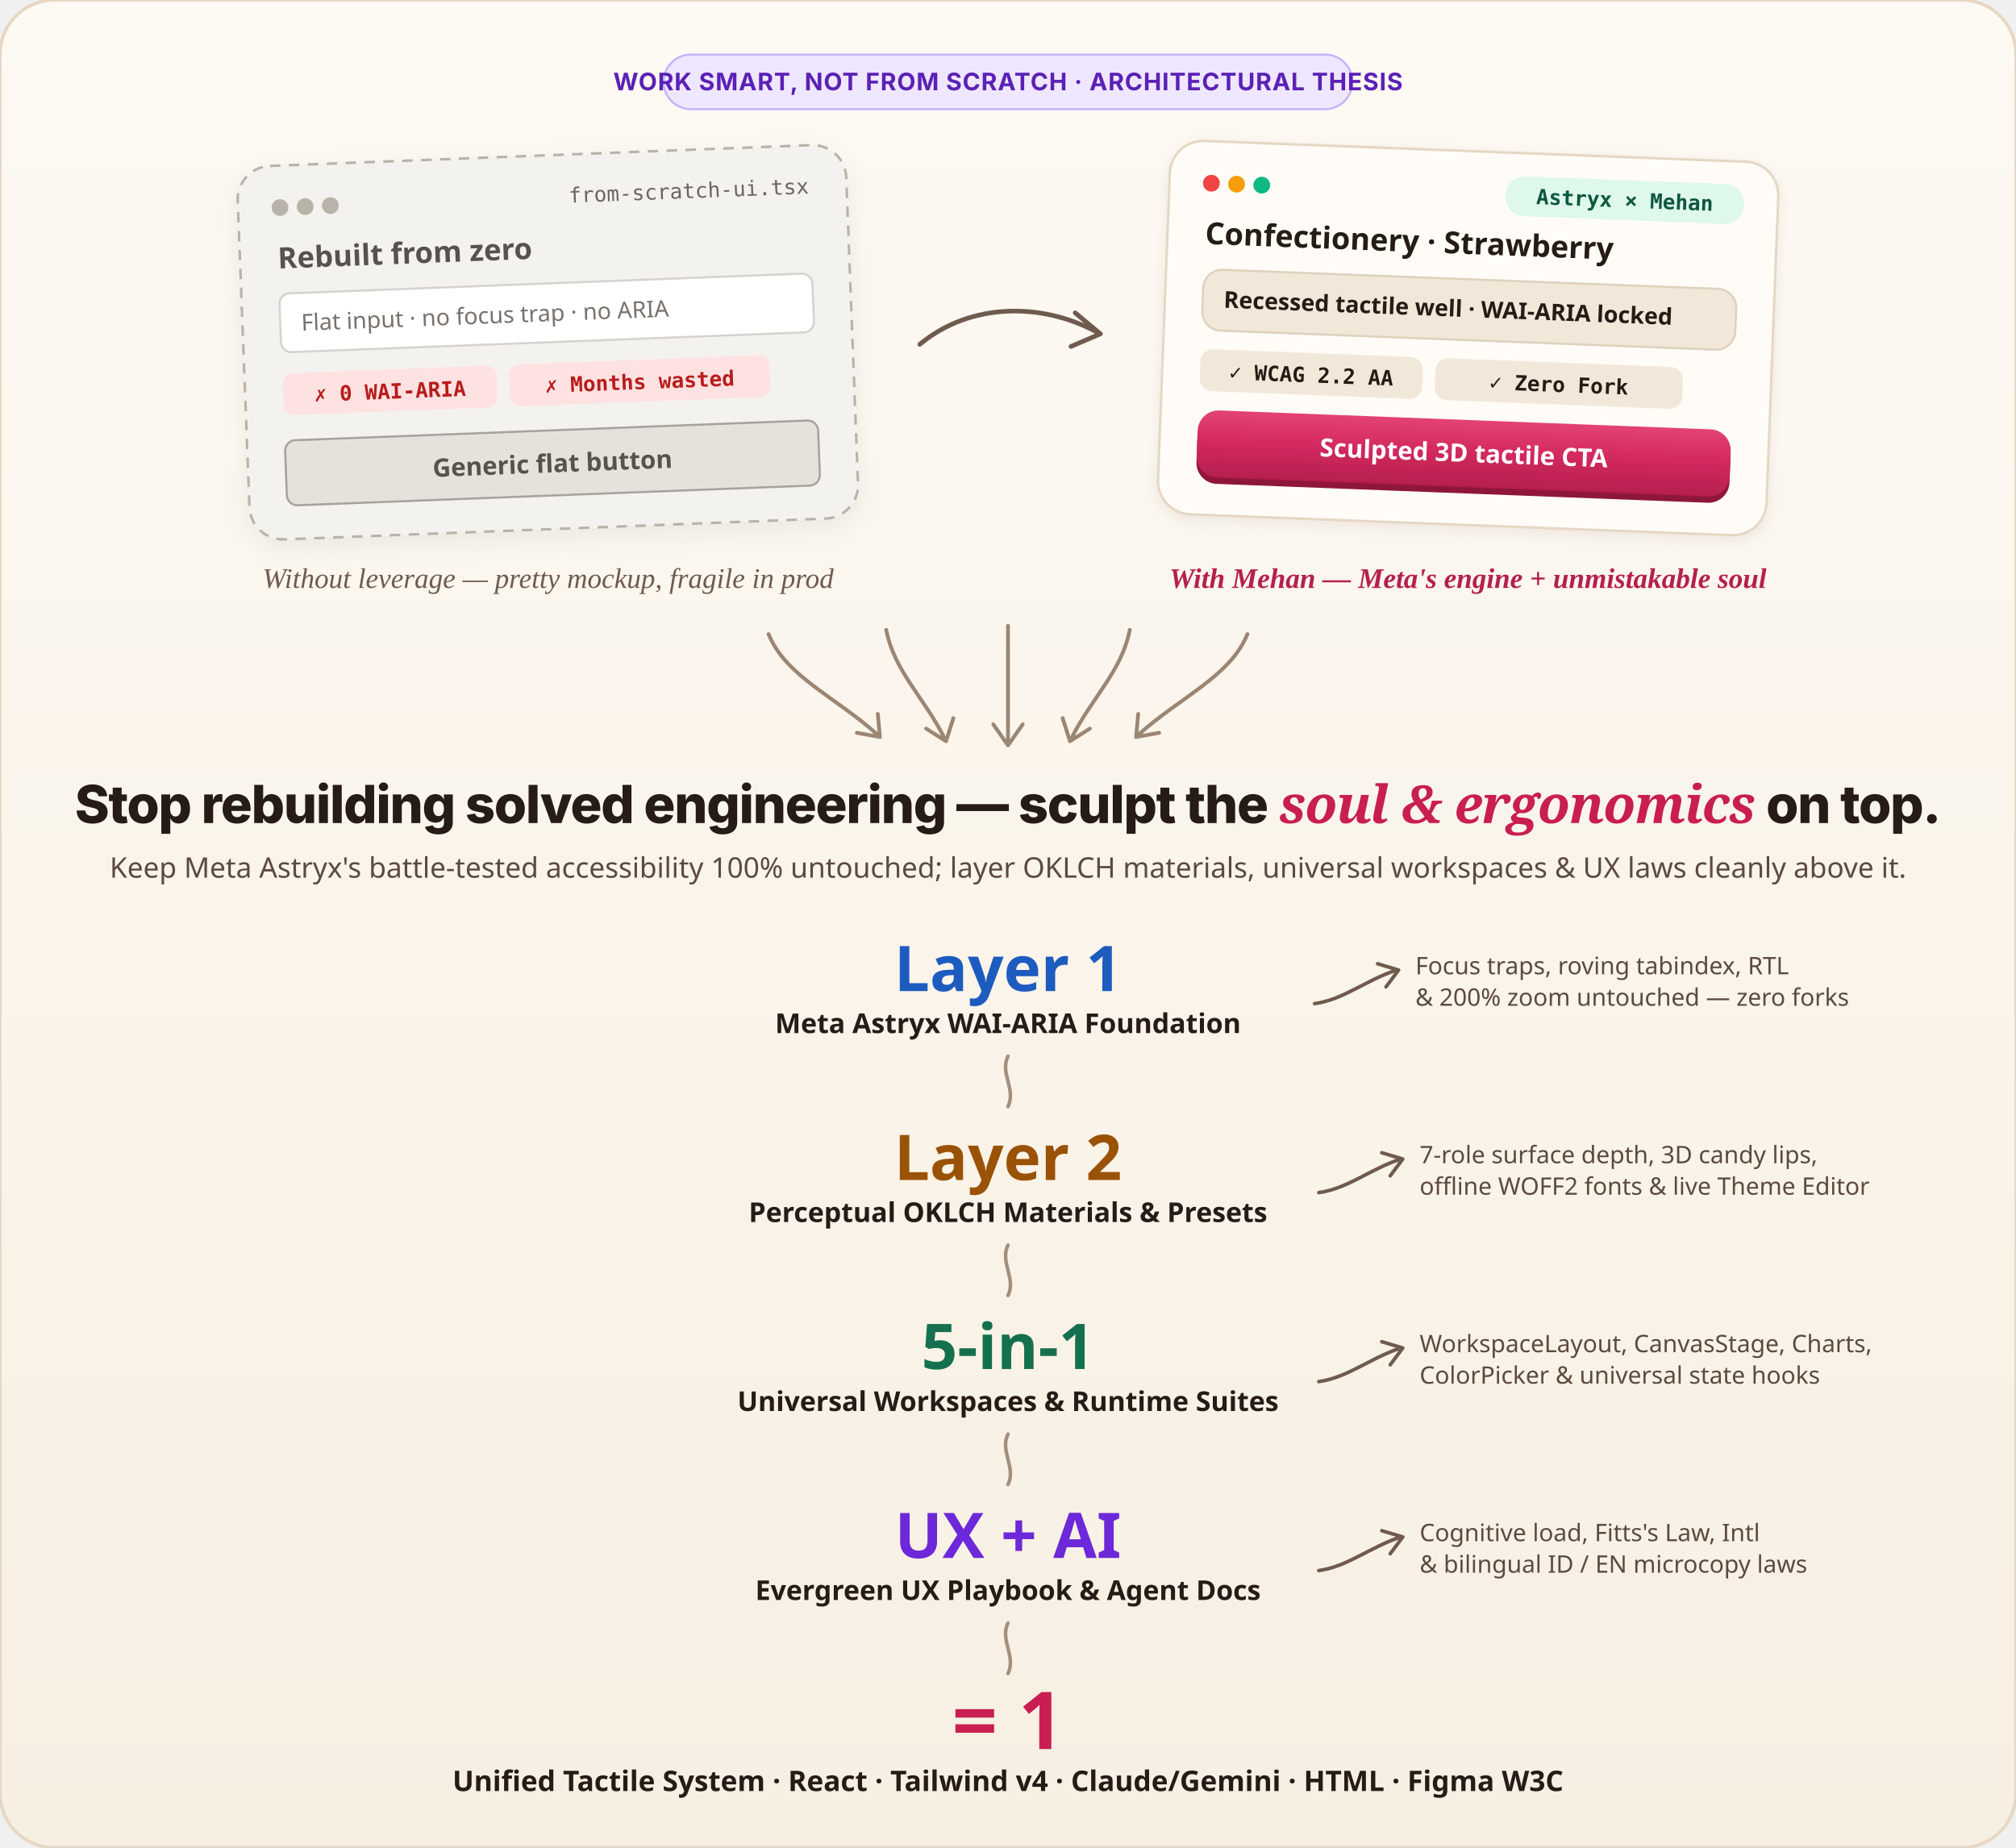
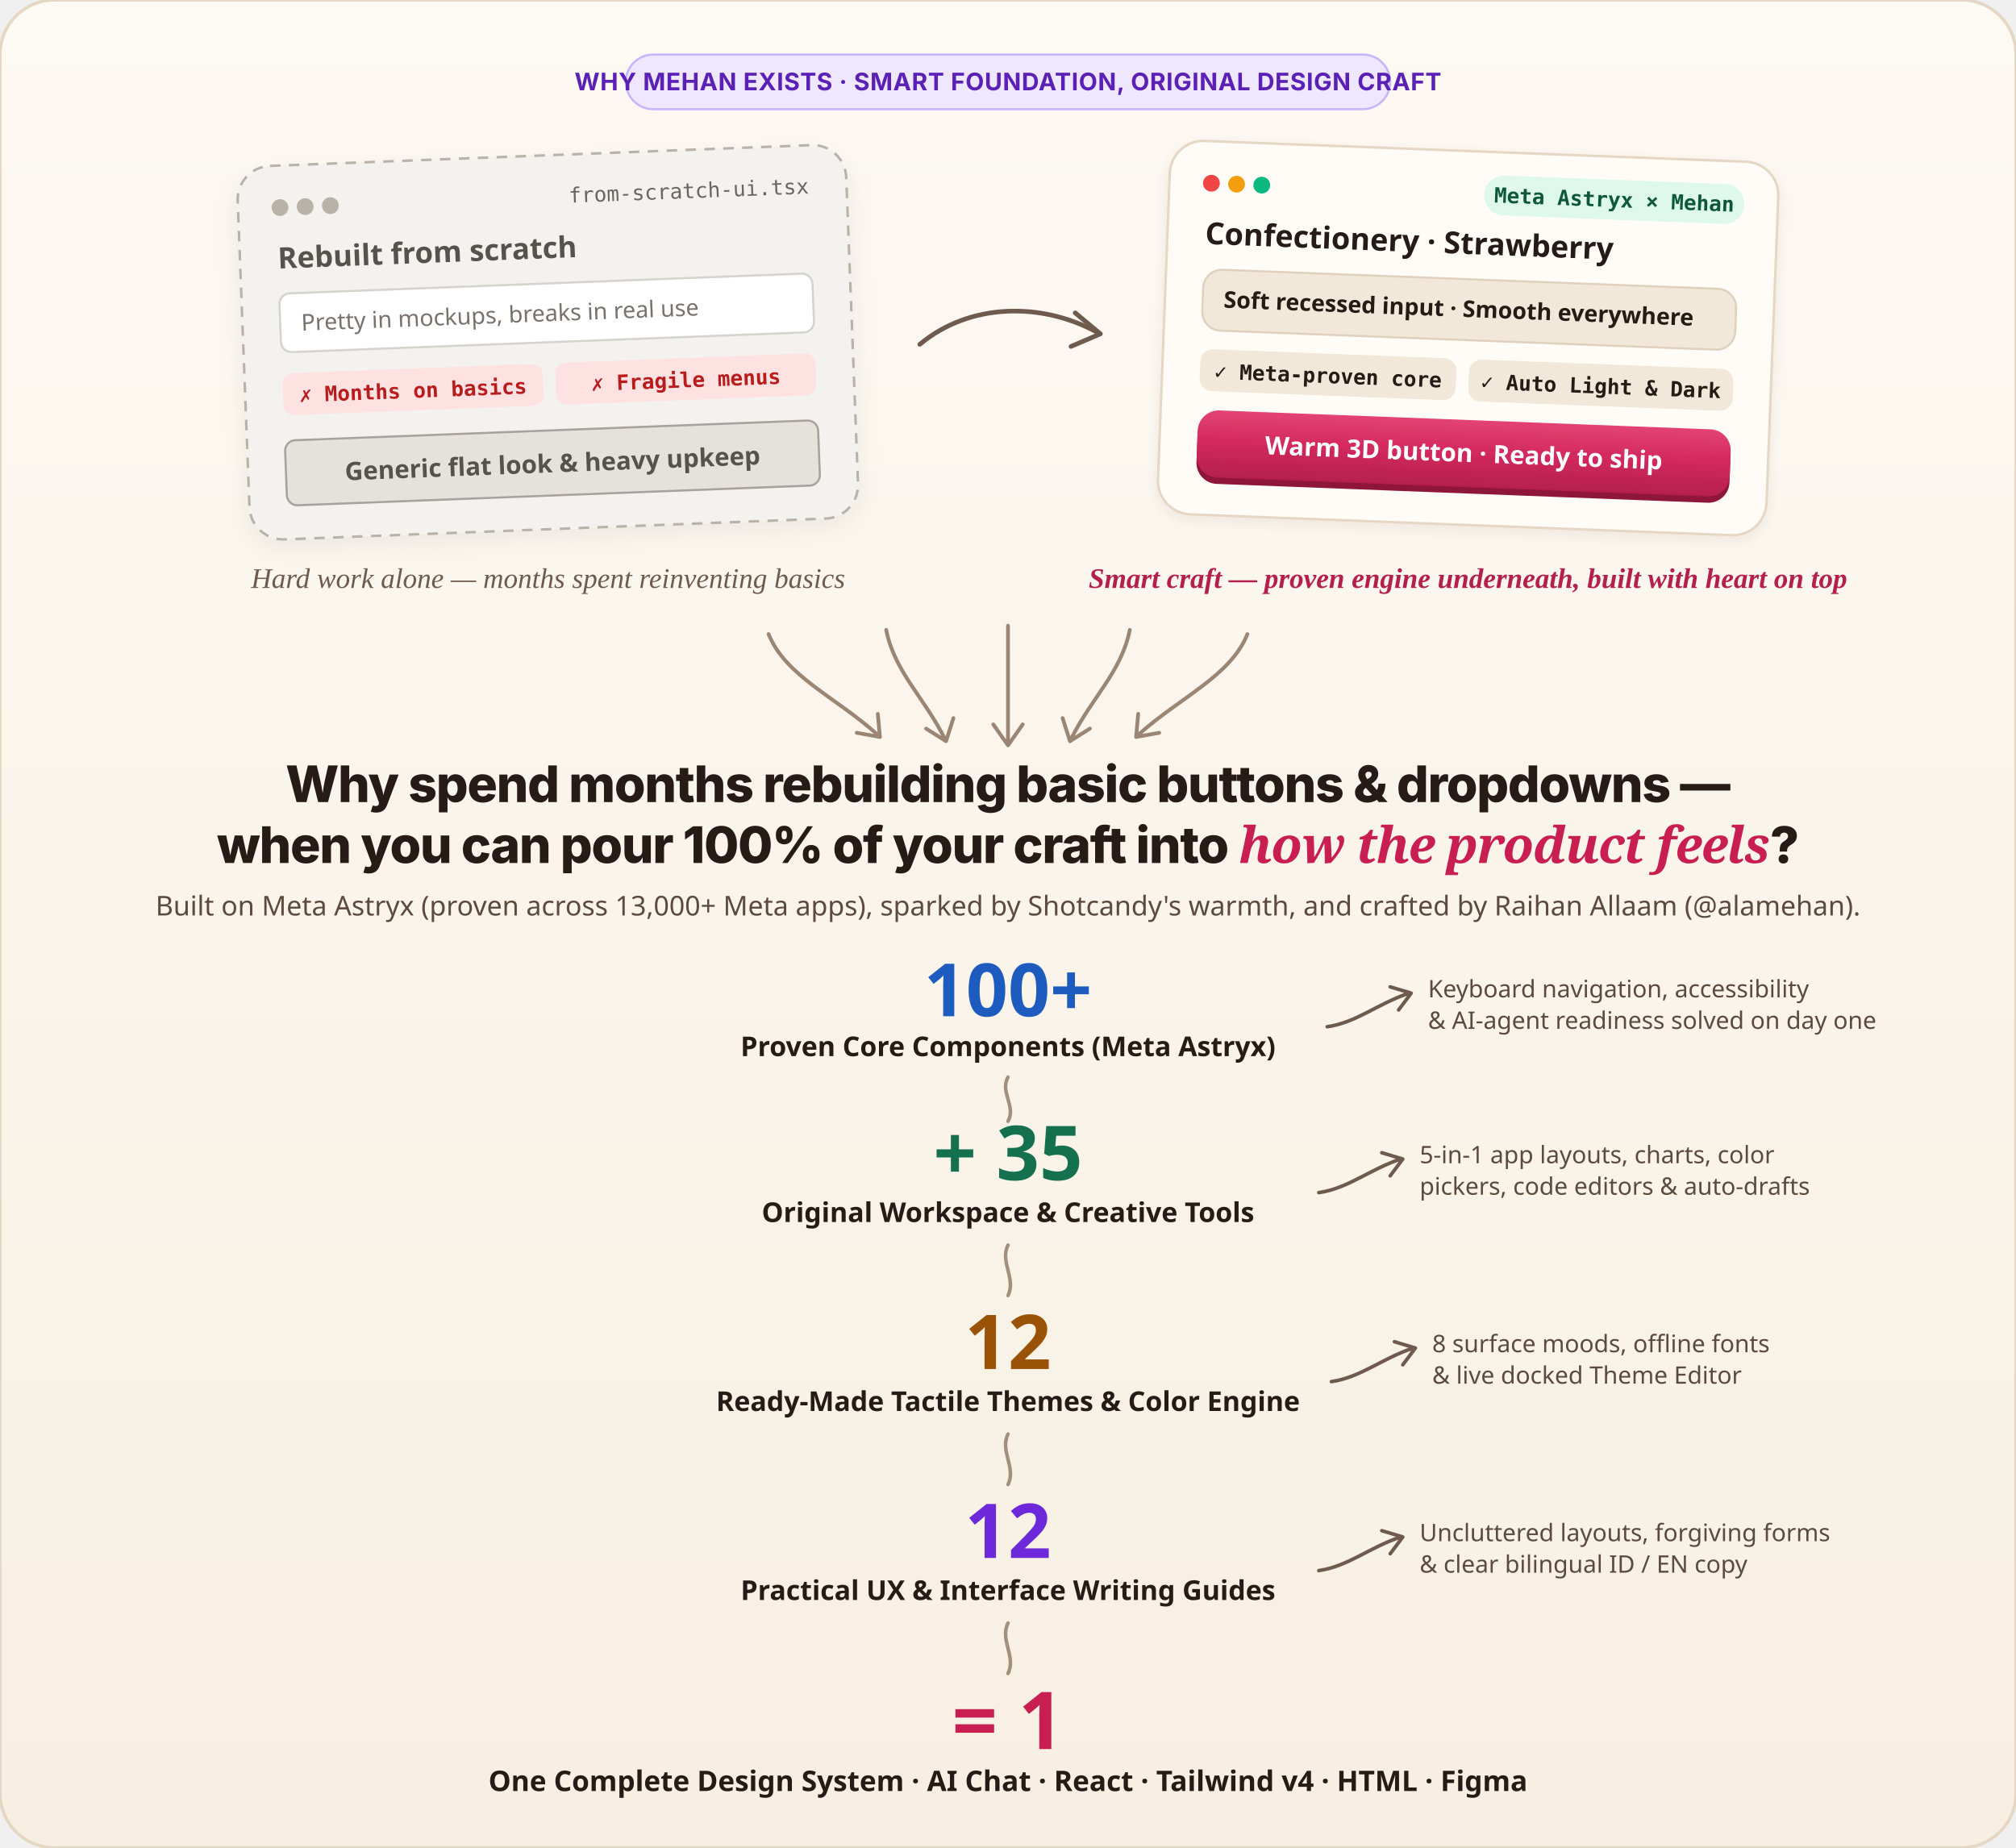
<svg xmlns="http://www.w3.org/2000/svg" viewBox="0 0 960 880" width="960" height="880" role="img" aria-labelledby="mhTitle mhDesc">
  <defs>
    <linearGradient id="bgPaper" x1="0" y1="0" x2="0" y2="1">
      <stop offset="0%" stop-color="#fdf9f3" />
      <stop offset="100%" stop-color="#f7efe2" />
    </linearGradient>
    <linearGradient id="ctaBerry" x1="0" y1="0" x2="0" y2="1">
      <stop offset="0%" stop-color="#e34374" />
      <stop offset="45%" stop-color="#d42a5f" />
      <stop offset="100%" stop-color="#b51f4e" />
    </linearGradient>
    <filter id="cardShadow" x="-8%" y="-8%" width="116%" height="122%">
      <feDropShadow dx="0" dy="8" stdDeviation="10" flood-color="#4a2d14" flood-opacity="0.11" />
      <feDropShadow dx="0" dy="2" stdDeviation="3" flood-color="#4a2d14" flood-opacity="0.07" />
    </filter>
    <filter id="rawShadow" x="-6%" y="-6%" width="112%" height="116%">
      <feDropShadow dx="0" dy="4" stdDeviation="6" flood-color="#1e293b" flood-opacity="0.06" />
    </filter>
  </defs>
  <rect width="960" height="880" rx="26" fill="url(#bgPaper)" stroke="#e5d7c4" stroke-width="1.5" />
-   <rect x="316" y="26" width="328" height="26" rx="13" fill="#efe7ff" stroke="#c4b5fd" stroke-width="1" />
-   <text x="480" y="43" text-anchor="middle" font-family="ui-sans-serif, system-ui, -apple-system, Segoe UI, sans-serif" font-size="11.5" font-weight="700" fill="#5b21b6" letter-spacing="0.03em">WORK SMART, NOT FROM SCRATCH · ARCHITECTURAL THESIS</text>
+   <rect x="298" y="26" width="364" height="26" rx="13" fill="#efe7ff" stroke="#c4b5fd" stroke-width="1" />
+   <text x="480" y="43" text-anchor="middle" font-family="ui-sans-serif, system-ui, -apple-system, Segoe UI, sans-serif" font-size="11.5" font-weight="700" fill="#5b21b6" letter-spacing="0.02em">WHY MEHAN EXISTS · SMART FOUNDATION, ORIGINAL DESIGN CRAFT</text>
  <g transform="translate(116, 74) rotate(-2.2, 145, 92)" filter="url(#rawShadow)">
    <rect width="290" height="178" rx="16" fill="#f3f2ef" stroke="#b8b2a8" stroke-width="1.2" stroke-dasharray="5 4" />
    <circle cx="20" cy="20" r="4" fill="#b8b2a8" />
    <circle cx="32" cy="20" r="4" fill="#b8b2a8" />
    <circle cx="44" cy="20" r="4" fill="#b8b2a8" />
    <text x="272" y="23" text-anchor="end" font-family="ui-monospace, SFMono-Regular, Consolas, monospace" font-size="10" fill="#6b665e">from-scratch-ui.tsx</text>
-     <text x="18" y="49" font-family="ui-sans-serif, system-ui, sans-serif" font-size="14" font-weight="700" fill="#57534e">Rebuilt from zero</text>
+     <text x="18" y="49" font-family="ui-sans-serif, system-ui, sans-serif" font-size="14" font-weight="700" fill="#57534e">Rebuilt from scratch</text>
    <rect x="18" y="61" width="254" height="28" rx="5" fill="#ffffff" stroke="#d6d3cd" />
-     <text x="28" y="79" font-family="ui-sans-serif, system-ui, sans-serif" font-size="11" fill="#78716c">Flat input · no focus trap · no ARIA</text>
-     <rect x="18" y="99" width="102" height="20" rx="5" fill="#fee2e2" />
-     <text x="69" y="113" text-anchor="middle" font-family="ui-monospace, Consolas, monospace" font-size="10" font-weight="700" fill="#b91c1c">✗ 0 WAI-ARIA</text>
-     <rect x="126" y="99" width="124" height="20" rx="5" fill="#fee2e2" />
-     <text x="188" y="113" text-anchor="middle" font-family="ui-monospace, Consolas, monospace" font-size="10" font-weight="700" fill="#b91c1c">✗ Months wasted</text>
+     <text x="28" y="79" font-family="ui-sans-serif, system-ui, sans-serif" font-size="11" fill="#78716c">Pretty in mockups, breaks in real use</text>
+     <rect x="18" y="99" width="124" height="20" rx="5" fill="#fee2e2" />
+     <text x="80" y="113" text-anchor="middle" font-family="ui-monospace, Consolas, monospace" font-size="10" font-weight="700" fill="#b91c1c">✗ Months on basics</text>
+     <rect x="148" y="99" width="124" height="20" rx="5" fill="#fee2e2" />
+     <text x="210" y="113" text-anchor="middle" font-family="ui-monospace, Consolas, monospace" font-size="10" font-weight="700" fill="#b91c1c">✗ Fragile menus</text>
    <rect x="18" y="131" width="254" height="31" rx="5" fill="#e5e2dc" stroke="#a8a29e" />
-     <text x="145" y="151" text-anchor="middle" font-family="ui-sans-serif, system-ui, sans-serif" font-size="12" font-weight="600" fill="#57534e">Generic flat button</text>
+     <text x="145" y="151" text-anchor="middle" font-family="ui-sans-serif, system-ui, sans-serif" font-size="12" font-weight="600" fill="#57534e">Generic flat look &amp; heavy upkeep</text>
  </g>
-   <text x="261" y="280" text-anchor="middle" font-family="Georgia, 'Times New Roman', serif" font-style="italic" font-size="13.5" fill="#6f5b4d">Without leverage — pretty mockup, fragile in prod</text>
+   <text x="261" y="280" text-anchor="middle" font-family="Georgia, 'Times New Roman', serif" font-style="italic" font-size="13.5" fill="#6f5b4d">Hard work alone — months spent reinventing basics</text>
  <path d="M438 164 C 462 144, 496 144, 522 158" fill="none" stroke="#6f5b4d" stroke-width="2.2" stroke-linecap="round" />
  <path d="M512 149 L 524 159 L 510 165" fill="none" stroke="#6f5b4d" stroke-width="2.2" stroke-linecap="round" stroke-linejoin="round" />
  <g transform="translate(554, 72) rotate(2.2, 145, 92)" filter="url(#cardShadow)">
    <rect width="290" height="178" rx="16" fill="#fffcf7" stroke="#e5d7c4" stroke-width="1.2" />
    <circle cx="20" cy="20" r="4" fill="#ef4444" />
    <circle cx="32" cy="20" r="4" fill="#f59e0b" />
    <circle cx="44" cy="20" r="4" fill="#10b981" />
-     <rect x="160" y="11" width="114" height="19" rx="9.5" fill="#def8eb" />
-     <text x="217" y="24" text-anchor="middle" font-family="ui-monospace, Consolas, monospace" font-size="10" font-weight="700" fill="#11593d">Astryx × Mehan</text>
+     <rect x="150" y="11" width="124" height="19" rx="9.5" fill="#def8eb" />
+     <text x="212" y="24" text-anchor="middle" font-family="ui-monospace, Consolas, monospace" font-size="10" font-weight="700" fill="#11593d">Meta Astryx × Mehan</text>
    <text x="18" y="49" font-family="ui-sans-serif, system-ui, sans-serif" font-size="14.5" font-weight="800" fill="#261b16">Confectionery · Strawberry</text>
    <rect x="18" y="61" width="254" height="29" rx="9" fill="#f2e8d9" stroke="#dfd1be" />
-     <text x="28" y="79" font-family="ui-sans-serif, system-ui, sans-serif" font-size="11" font-weight="600" fill="#261b16">Recessed tactile well · WAI-ARIA locked</text>
-     <rect x="18" y="99" width="106" height="20" rx="6" fill="#f2e8d9" />
-     <text x="71" y="113" text-anchor="middle" font-family="ui-monospace, Consolas, monospace" font-size="10" font-weight="700" fill="#261b16">✓ WCAG 2.2 AA</text>
-     <rect x="130" y="99" width="118" height="20" rx="6" fill="#f2e8d9" />
-     <text x="189" y="113" text-anchor="middle" font-family="ui-monospace, Consolas, monospace" font-size="10" font-weight="700" fill="#261b16">✓ Zero Fork</text>
+     <text x="28" y="79" font-family="ui-sans-serif, system-ui, sans-serif" font-size="11" font-weight="600" fill="#261b16">Soft recessed input · Smooth everywhere</text>
+     <rect x="18" y="99" width="122" height="20" rx="6" fill="#f2e8d9" />
+     <text x="79" y="113" text-anchor="middle" font-family="ui-monospace, Consolas, monospace" font-size="10" font-weight="700" fill="#261b16">✓ Meta-proven core</text>
+     <rect x="146" y="99" width="126" height="20" rx="6" fill="#f2e8d9" />
+     <text x="209" y="113" text-anchor="middle" font-family="ui-monospace, Consolas, monospace" font-size="10" font-weight="700" fill="#261b16">✓ Auto Light &amp; Dark</text>
    <rect x="18" y="130" width="254" height="33" rx="10" fill="#8f163b" />
    <rect x="18" y="128" width="254" height="32" rx="10" fill="url(#ctaBerry)" />
-     <text x="145" y="148" text-anchor="middle" font-family="ui-sans-serif, system-ui, sans-serif" font-size="12" font-weight="700" fill="#ffffff">Sculpted 3D tactile CTA</text>
+     <text x="145" y="148" text-anchor="middle" font-family="ui-sans-serif, system-ui, sans-serif" font-size="12" font-weight="700" fill="#ffffff">Warm 3D button · Ready to ship</text>
  </g>
-   <text x="699" y="280" text-anchor="middle" font-family="Georgia, 'Times New Roman', serif" font-style="italic" font-weight="700" font-size="13.5" fill="#b51f4e">With Mehan — Meta's engine + unmistakable soul</text>
+   <text x="699" y="280" text-anchor="middle" font-family="Georgia, 'Times New Roman', serif" font-style="italic" font-weight="700" font-size="13.5" fill="#b51f4e">Smart craft — proven engine underneath, built with heart on top</text>
  <g fill="none" stroke="#9b8674" stroke-width="1.8" stroke-linecap="round" stroke-linejoin="round">
    <path d="M366 302 C 374 322, 398 332, 418 350 M408 349 L 419 351 L 418 340" />
    <path d="M422 300 C 426 320, 440 332, 450 352 M441 347 L 450.5 353 L 454 342" />
    <path d="M480 298 L 480 354 M473 345 L 480 355 L 487 345" />
    <path d="M538 300 C 534 320, 520 332, 510 352 M506 342 L 509.5 353 L 519 347" />
    <path d="M594 302 C 586 322, 562 332, 542 350 M542 340 L 541 351 L 552 349" />
  </g>
-   <text x="480" y="392" text-anchor="middle" font-family="ui-sans-serif, system-ui, -apple-system, Segoe UI, sans-serif" font-size="25" font-weight="800" fill="#261b16" letter-spacing="-0.02em">
-     Stop rebuilding solved engineering — sculpt the <tspan font-family="Georgia, serif" font-style="italic" fill="#c81e51">soul &amp; ergonomics</tspan> on top.
+   <text x="480" y="382" text-anchor="middle" font-family="ui-sans-serif, system-ui, -apple-system, Segoe UI, sans-serif" font-size="24" font-weight="800" fill="#261b16" letter-spacing="-0.02em">
+     Why spend months rebuilding basic buttons &amp; dropdowns —
  </text>
-   <text x="480" y="418" text-anchor="middle" font-family="ui-sans-serif, system-ui, sans-serif" font-size="13.5" fill="#5c4a3e">
-     Keep Meta Astryx's battle-tested accessibility 100% untouched; layer OKLCH materials, universal workspaces &amp; UX laws cleanly above it.
+   <text x="480" y="411" text-anchor="middle" font-family="ui-sans-serif, system-ui, -apple-system, Segoe UI, sans-serif" font-size="24" font-weight="800" fill="#261b16" letter-spacing="-0.02em">
+     when you can pour 100% of your craft into <tspan font-family="Georgia, serif" font-style="italic" fill="#c81e51">how the product feels</tspan>?
  </text>
-   <text x="480" y="472" text-anchor="middle" font-family="ui-sans-serif, system-ui, sans-serif" font-size="30" font-weight="900" fill="#1d5bbf">Layer 1</text>
-   <text x="480" y="492" text-anchor="middle" font-family="ui-sans-serif, system-ui, sans-serif" font-size="13" font-weight="700" fill="#261b16">Meta Astryx WAI-ARIA Foundation</text>
-   <path d="M626 478 C 640 476, 650 467, 665 462 M656 459 L 666 462 L 660 470" fill="none" stroke="#6f5b4d" stroke-width="1.7" stroke-linecap="round" stroke-linejoin="round" />
-   <text x="674" y="464" font-family="ui-sans-serif, system-ui, sans-serif" font-size="11.5" fill="#5c4a3e">Focus traps, roving tabindex, RTL</text>
-   <text x="674" y="479" font-family="ui-sans-serif, system-ui, sans-serif" font-size="11.5" fill="#5c4a3e">&amp; 200% zoom untouched — zero forks</text>
-   <path d="M480 503 C 476 511, 484 519, 480 527" fill="none" stroke="#a38f7e" stroke-width="1.7" stroke-linecap="round" />
-   <text x="480" y="562" text-anchor="middle" font-family="ui-sans-serif, system-ui, sans-serif" font-size="30" font-weight="900" fill="#9a5206">Layer 2</text>
-   <text x="480" y="582" text-anchor="middle" font-family="ui-sans-serif, system-ui, sans-serif" font-size="13" font-weight="700" fill="#261b16">Perceptual OKLCH Materials &amp; Presets</text>
+   <text x="480" y="436" text-anchor="middle" font-family="ui-sans-serif, system-ui, sans-serif" font-size="13" fill="#5c4a3e">
+     Built on Meta Astryx (proven across 13,000+ Meta apps), sparked by Shotcandy's warmth, and crafted by Raihan Allaam (@alamehan).
+   </text>
+   <text x="480" y="484" text-anchor="middle" font-family="ui-sans-serif, system-ui, sans-serif" font-size="35" font-weight="900" fill="#1d5bbf">100+</text>
+   <text x="480" y="503" text-anchor="middle" font-family="ui-sans-serif, system-ui, sans-serif" font-size="13" font-weight="700" fill="#261b16">Proven Core Components (Meta Astryx)</text>
+   <path d="M632 489 C 646 487, 656 478, 671 473 M662 470 L 672 473 L 666 481" fill="none" stroke="#6f5b4d" stroke-width="1.7" stroke-linecap="round" stroke-linejoin="round" />
+   <text x="680" y="475" font-family="ui-sans-serif, system-ui, sans-serif" font-size="11.5" fill="#5c4a3e">Keyboard navigation, accessibility</text>
+   <text x="680" y="490" font-family="ui-sans-serif, system-ui, sans-serif" font-size="11.5" fill="#5c4a3e">&amp; AI-agent readiness solved on day one</text>
+   <path d="M480 513 C 476 520, 484 527, 480 534" fill="none" stroke="#a38f7e" stroke-width="1.7" stroke-linecap="round" />
+   <text x="480" y="562" text-anchor="middle" font-family="ui-sans-serif, system-ui, sans-serif" font-size="36" font-weight="900" fill="#14704e">+ 35</text>
+   <text x="480" y="582" text-anchor="middle" font-family="ui-sans-serif, system-ui, sans-serif" font-size="13" font-weight="700" fill="#261b16">Original Workspace &amp; Creative Tools</text>
  <path d="M628 568 C 642 566, 652 557, 667 552 M658 549 L 668 552 L 662 560" fill="none" stroke="#6f5b4d" stroke-width="1.7" stroke-linecap="round" stroke-linejoin="round" />
-   <text x="676" y="554" font-family="ui-sans-serif, system-ui, sans-serif" font-size="11.5" fill="#5c4a3e">7-role surface depth, 3D candy lips,</text>
-   <text x="676" y="569" font-family="ui-sans-serif, system-ui, sans-serif" font-size="11.5" fill="#5c4a3e">offline WOFF2 fonts &amp; live Theme Editor</text>
+   <text x="676" y="554" font-family="ui-sans-serif, system-ui, sans-serif" font-size="11.5" fill="#5c4a3e">5-in-1 app layouts, charts, color</text>
+   <text x="676" y="569" font-family="ui-sans-serif, system-ui, sans-serif" font-size="11.5" fill="#5c4a3e">pickers, code editors &amp; auto-drafts</text>
  <path d="M480 593 C 476 601, 484 609, 480 617" fill="none" stroke="#a38f7e" stroke-width="1.7" stroke-linecap="round" />
-   <text x="480" y="652" text-anchor="middle" font-family="ui-sans-serif, system-ui, sans-serif" font-size="30" font-weight="900" fill="#14704e">5-in-1</text>
-   <text x="480" y="672" text-anchor="middle" font-family="ui-sans-serif, system-ui, sans-serif" font-size="13" font-weight="700" fill="#261b16">Universal Workspaces &amp; Runtime Suites</text>
-   <path d="M628 658 C 642 656, 652 647, 667 642 M658 639 L 668 642 L 662 650" fill="none" stroke="#6f5b4d" stroke-width="1.7" stroke-linecap="round" stroke-linejoin="round" />
-   <text x="676" y="644" font-family="ui-sans-serif, system-ui, sans-serif" font-size="11.5" fill="#5c4a3e">WorkspaceLayout, CanvasStage, Charts,</text>
-   <text x="676" y="659" font-family="ui-sans-serif, system-ui, sans-serif" font-size="11.5" fill="#5c4a3e">ColorPicker &amp; universal state hooks</text>
+   <text x="480" y="652" text-anchor="middle" font-family="ui-sans-serif, system-ui, sans-serif" font-size="36" font-weight="900" fill="#9a5206">12</text>
+   <text x="480" y="672" text-anchor="middle" font-family="ui-sans-serif, system-ui, sans-serif" font-size="13" font-weight="700" fill="#261b16">Ready-Made Tactile Themes &amp; Color Engine</text>
+   <path d="M634 658 C 648 656, 658 647, 673 642 M664 639 L 674 642 L 668 650" fill="none" stroke="#6f5b4d" stroke-width="1.7" stroke-linecap="round" stroke-linejoin="round" />
+   <text x="682" y="644" font-family="ui-sans-serif, system-ui, sans-serif" font-size="11.5" fill="#5c4a3e">8 surface moods, offline fonts</text>
+   <text x="682" y="659" font-family="ui-sans-serif, system-ui, sans-serif" font-size="11.5" fill="#5c4a3e">&amp; live docked Theme Editor</text>
  <path d="M480 683 C 476 691, 484 699, 480 707" fill="none" stroke="#a38f7e" stroke-width="1.7" stroke-linecap="round" />
-   <text x="480" y="742" text-anchor="middle" font-family="ui-sans-serif, system-ui, sans-serif" font-size="30" font-weight="900" fill="#6d28d9">UX + AI</text>
-   <text x="480" y="762" text-anchor="middle" font-family="ui-sans-serif, system-ui, sans-serif" font-size="13" font-weight="700" fill="#261b16">Evergreen UX Playbook &amp; Agent Docs</text>
+   <text x="480" y="742" text-anchor="middle" font-family="ui-sans-serif, system-ui, sans-serif" font-size="36" font-weight="900" fill="#6d28d9">12</text>
+   <text x="480" y="762" text-anchor="middle" font-family="ui-sans-serif, system-ui, sans-serif" font-size="13" font-weight="700" fill="#261b16">Practical UX &amp; Interface Writing Guides</text>
  <path d="M628 748 C 642 746, 652 737, 667 732 M658 729 L 668 732 L 662 740" fill="none" stroke="#6f5b4d" stroke-width="1.7" stroke-linecap="round" stroke-linejoin="round" />
-   <text x="676" y="734" font-family="ui-sans-serif, system-ui, sans-serif" font-size="11.5" fill="#5c4a3e">Cognitive load, Fitts's Law, Intl</text>
-   <text x="676" y="749" font-family="ui-sans-serif, system-ui, sans-serif" font-size="11.5" fill="#5c4a3e">&amp; bilingual ID / EN microcopy laws</text>
+   <text x="676" y="734" font-family="ui-sans-serif, system-ui, sans-serif" font-size="11.5" fill="#5c4a3e">Uncluttered layouts, forgiving forms</text>
+   <text x="676" y="749" font-family="ui-sans-serif, system-ui, sans-serif" font-size="11.5" fill="#5c4a3e">&amp; clear bilingual ID / EN copy</text>
  <path d="M480 773 C 476 781, 484 789, 480 797" fill="none" stroke="#a38f7e" stroke-width="1.7" stroke-linecap="round" />
  <text x="480" y="833" text-anchor="middle" font-family="ui-sans-serif, system-ui, sans-serif" font-size="38" font-weight="900" fill="#c81e51">= 1</text>
-   <text x="480" y="853" text-anchor="middle" font-family="ui-sans-serif, system-ui, sans-serif" font-size="13.5" font-weight="800" fill="#261b16">Unified Tactile System · React · Tailwind v4 · Claude/Gemini · HTML · Figma W3C</text>
+   <text x="480" y="853" text-anchor="middle" font-family="ui-sans-serif, system-ui, sans-serif" font-size="13.5" font-weight="800" fill="#261b16">One Complete Design System · AI Chat · React · Tailwind v4 · HTML · Figma</text>
</svg>
